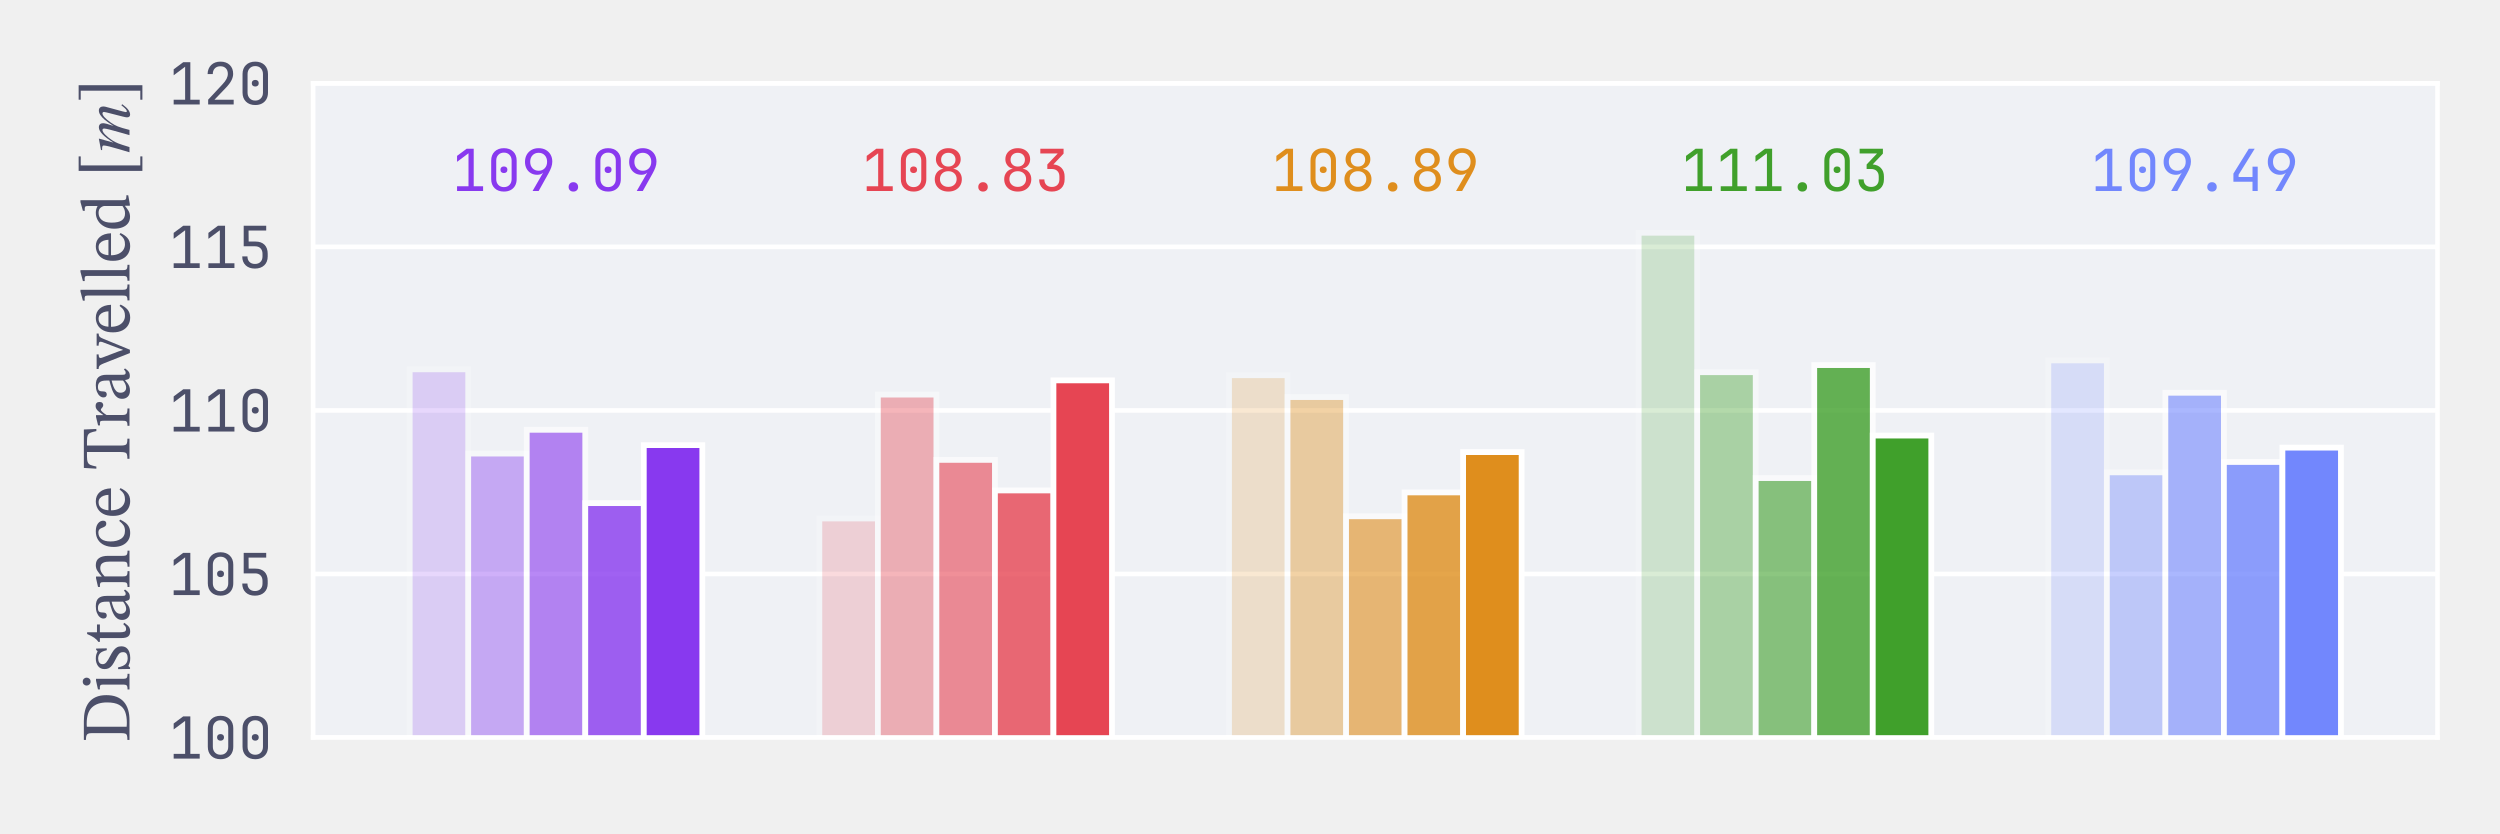
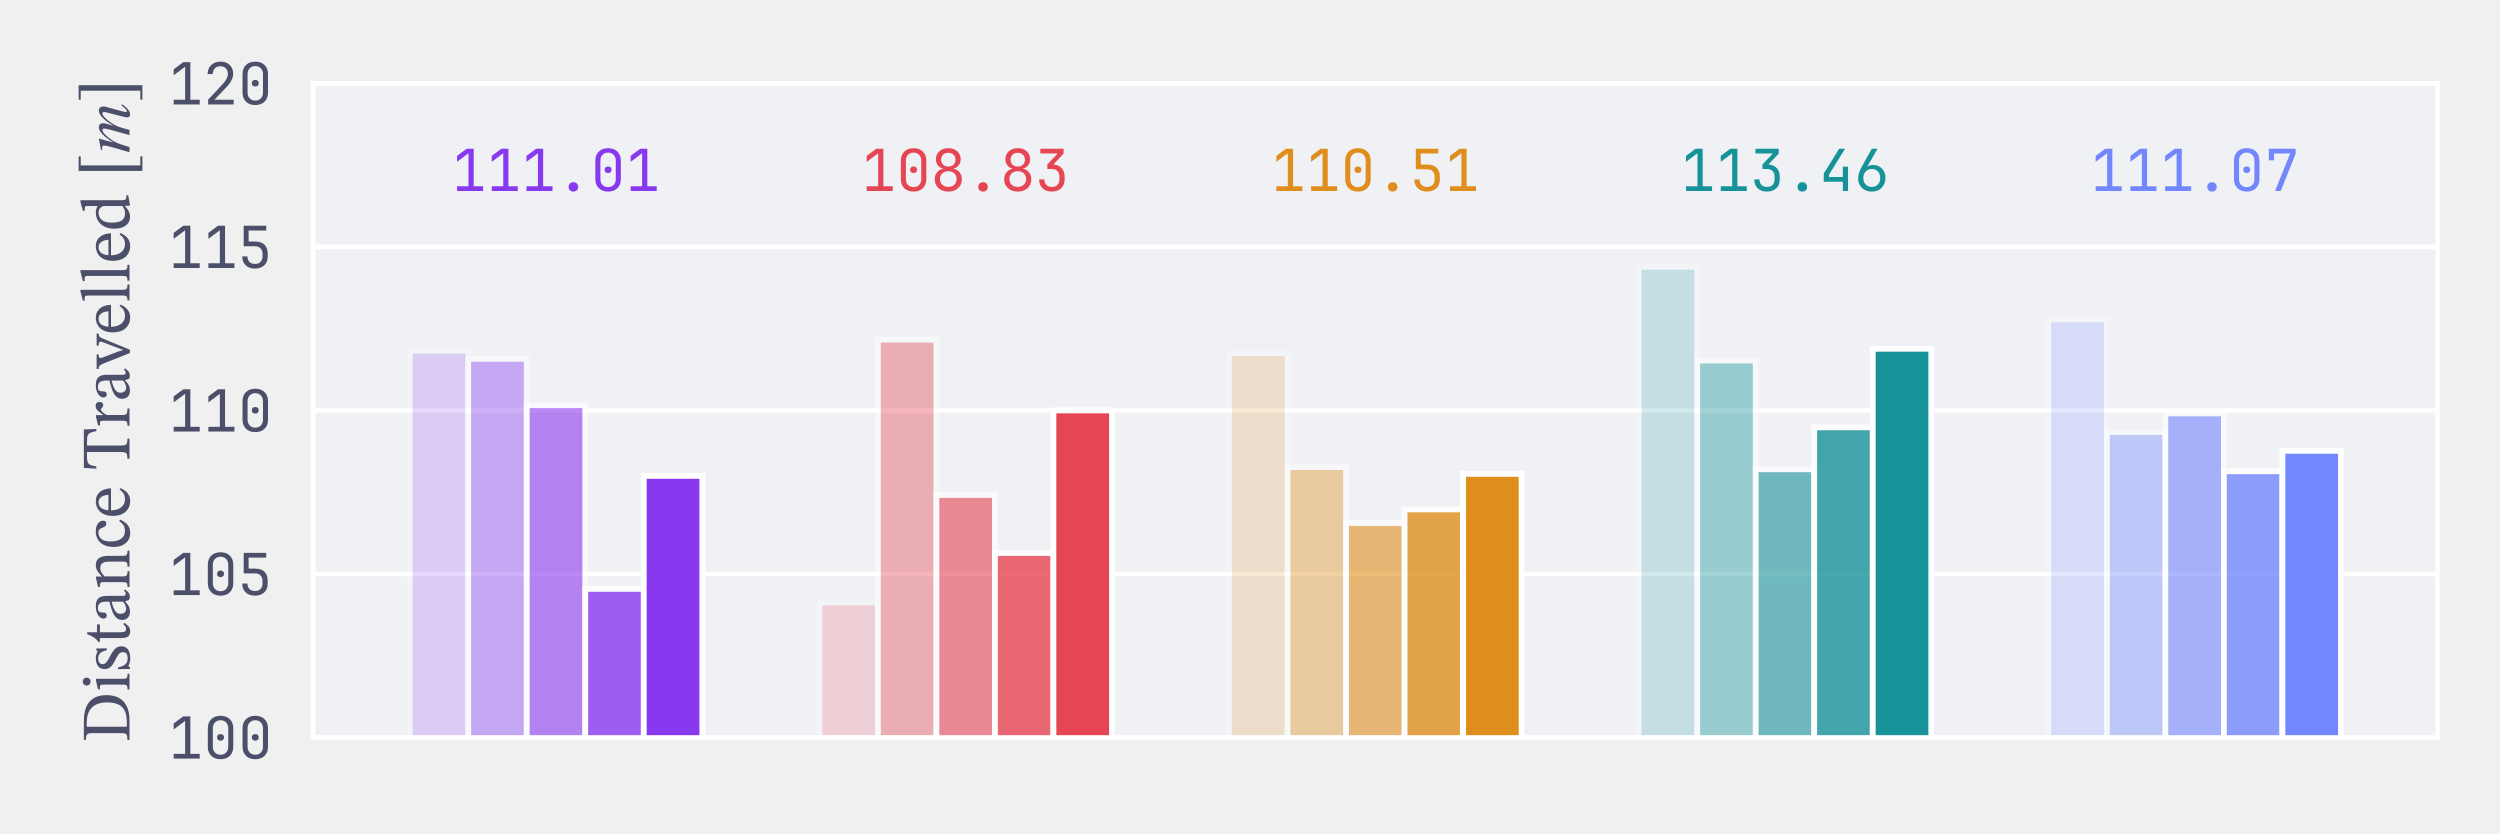
<svg xmlns="http://www.w3.org/2000/svg" xmlns:xlink="http://www.w3.org/1999/xlink" width="432pt" height="144pt" viewBox="0 0 432 144" version="1.1">
  <defs>
    <style type="text/css">*{stroke-linejoin: round; stroke-linecap: butt}</style>
  </defs>
  <g id="figure_1">
    <g id="patch_1">
      <path d="M 0 144 L 432 144 L 432 0 L 0 0 L 0 144 z " style="fill: none" />
    </g>
    <g id="axes_1">
      <g id="patch_2">
        <path d="M 54.11 127.44 L 421.2 127.44 L 421.2 14.4 L 54.11 14.4 z " style="fill: #eff1f5" />
      </g>
      <g id="matplotlib.axis_1" />
      <g id="matplotlib.axis_2">
        <g id="ytick_1">
          <g id="line2d_1">
-             <path d="M 54.11 127.44 L 421.2 127.44 " clip-path="url(#p5a188c0519)" style="fill: none; stroke: #ffffff; stroke-width: 0.8; stroke-linecap: round" />
+             <path d="M 54.11 127.44 L 421.2 127.44 " clip-path="url(#pbda7e65683)" style="fill: none; stroke: #ffffff; stroke-width: 0.8; stroke-linecap: round" />
          </g>
          <g id="text_1">
            <g style="fill: #4c4f69" transform="translate(29.11 131.09) scale(0.1 -0.1)">
              <defs>
                <path id="JetBrainsMonoNFM-Regular-31" d="M 576 0 L 576 525 L 1843 525 L 1843 4173 L 576 3226 L 576 3885 L 1632 4672 L 2419 4672 L 2419 525 L 3456 525 L 3456 0 L 576 0 z " transform="scale(0.015625)" />
                <path id="JetBrainsMonoNFM-Regular-30" d="M 1920 -64 Q 1274 -64 893 310 Q 512 685 512 1312 L 512 3360 Q 512 3987 893 4361 Q 1274 4736 1920 4736 Q 2566 4736 2947 4361 Q 3328 3987 3328 3360 L 3328 1312 Q 3328 896 3155 585 Q 2982 275 2665 105 Q 2349 -64 1920 -64 z M 1920 429 Q 2304 429 2537 675 Q 2771 922 2771 1312 L 2771 3360 Q 2771 3750 2537 3996 Q 2304 4243 1920 4243 Q 1536 4243 1302 3996 Q 1069 3750 1069 3360 L 1069 1312 Q 1069 922 1302 675 Q 1536 429 1920 429 z M 1920 1984 Q 1747 1984 1641 2080 Q 1536 2176 1536 2355 Q 1536 2528 1641 2621 Q 1747 2714 1920 2714 Q 2093 2714 2198 2621 Q 2304 2528 2304 2355 Q 2304 2176 2198 2080 Q 2093 1984 1920 1984 z " transform="scale(0.015625)" />
              </defs>
              <use xlink:href="#JetBrainsMonoNFM-Regular-31" />
              <use xlink:href="#JetBrainsMonoNFM-Regular-30" x="60" />
              <use xlink:href="#JetBrainsMonoNFM-Regular-30" x="120" />
            </g>
          </g>
        </g>
        <g id="ytick_2">
          <g id="line2d_2">
-             <path d="M 54.11 99.18 L 421.2 99.18 " clip-path="url(#p5a188c0519)" style="fill: none; stroke: #ffffff; stroke-width: 0.8; stroke-linecap: round" />
+             <path d="M 54.11 99.18 L 421.2 99.18 " clip-path="url(#pbda7e65683)" style="fill: none; stroke: #ffffff; stroke-width: 0.8; stroke-linecap: round" />
          </g>
          <g id="text_2">
            <g style="fill: #4c4f69" transform="translate(29.11 102.83) scale(0.1 -0.1)">
              <defs>
                <path id="JetBrainsMonoNFM-Regular-35" d="M 1882 -64 Q 1235 -64 857 297 Q 480 659 480 1280 L 1056 1280 Q 1056 896 1280 672 Q 1504 448 1888 448 Q 2272 448 2496 672 Q 2720 896 2720 1280 L 2720 1568 Q 2720 1952 2502 2176 Q 2285 2400 1914 2400 L 640 2400 L 640 4672 L 3130 4672 L 3130 4147 L 1178 4147 L 1190 2925 L 1946 2925 Q 2592 2925 2944 2569 Q 3296 2214 3296 1568 L 3296 1280 Q 3296 659 2915 297 Q 2534 -64 1882 -64 z " transform="scale(0.015625)" />
              </defs>
              <use xlink:href="#JetBrainsMonoNFM-Regular-31" />
              <use xlink:href="#JetBrainsMonoNFM-Regular-30" x="60" />
              <use xlink:href="#JetBrainsMonoNFM-Regular-35" x="120" />
            </g>
          </g>
        </g>
        <g id="ytick_3">
          <g id="line2d_3">
-             <path d="M 54.11 70.92 L 421.2 70.92 " clip-path="url(#p5a188c0519)" style="fill: none; stroke: #ffffff; stroke-width: 0.8; stroke-linecap: round" />
+             <path d="M 54.11 70.92 L 421.2 70.92 " clip-path="url(#pbda7e65683)" style="fill: none; stroke: #ffffff; stroke-width: 0.8; stroke-linecap: round" />
          </g>
          <g id="text_3">
            <g style="fill: #4c4f69" transform="translate(29.11 74.57) scale(0.1 -0.1)">
              <use xlink:href="#JetBrainsMonoNFM-Regular-31" />
              <use xlink:href="#JetBrainsMonoNFM-Regular-31" x="60" />
              <use xlink:href="#JetBrainsMonoNFM-Regular-30" x="120" />
            </g>
          </g>
        </g>
        <g id="ytick_4">
          <g id="line2d_4">
-             <path d="M 54.11 42.66 L 421.2 42.66 " clip-path="url(#p5a188c0519)" style="fill: none; stroke: #ffffff; stroke-width: 0.8; stroke-linecap: round" />
+             <path d="M 54.11 42.66 L 421.2 42.66 " clip-path="url(#pbda7e65683)" style="fill: none; stroke: #ffffff; stroke-width: 0.8; stroke-linecap: round" />
          </g>
          <g id="text_4">
            <g style="fill: #4c4f69" transform="translate(29.11 46.31) scale(0.1 -0.1)">
              <use xlink:href="#JetBrainsMonoNFM-Regular-31" />
              <use xlink:href="#JetBrainsMonoNFM-Regular-31" x="60" />
              <use xlink:href="#JetBrainsMonoNFM-Regular-35" x="120" />
            </g>
          </g>
        </g>
        <g id="ytick_5">
          <g id="line2d_5">
-             <path d="M 54.11 14.4 L 421.2 14.4 " clip-path="url(#p5a188c0519)" style="fill: none; stroke: #ffffff; stroke-width: 0.8; stroke-linecap: round" />
+             <path d="M 54.11 14.4 L 421.2 14.4 " clip-path="url(#pbda7e65683)" style="fill: none; stroke: #ffffff; stroke-width: 0.8; stroke-linecap: round" />
          </g>
          <g id="text_5">
            <g style="fill: #4c4f69" transform="translate(29.11 18.05) scale(0.1 -0.1)">
              <defs>
                <path id="JetBrainsMonoNFM-Regular-32" d="M 550 0 L 550 531 L 2106 2195 Q 2445 2554 2585 2835 Q 2726 3117 2726 3386 Q 2726 3770 2505 3997 Q 2285 4224 1907 4224 Q 1517 4224 1289 3990 Q 1062 3757 1062 3360 L 486 3360 Q 506 3994 890 4365 Q 1274 4736 1907 4736 Q 2554 4736 2934 4371 Q 3315 4006 3315 3379 Q 3315 3046 3132 2675 Q 2950 2304 2509 1843 L 1248 525 L 3373 525 L 3373 0 L 550 0 z " transform="scale(0.015625)" />
              </defs>
              <use xlink:href="#JetBrainsMonoNFM-Regular-31" />
              <use xlink:href="#JetBrainsMonoNFM-Regular-32" x="60" />
              <use xlink:href="#JetBrainsMonoNFM-Regular-30" x="120" />
            </g>
          </g>
        </g>
        <g id="text_6">
          <g style="fill: #4c4f69" transform="translate(22.47 128.28) rotate(-90) scale(0.12 -0.12)">
            <defs>
              <path id="STIXTwoText-44" d="M 2054 0 L 224 0 L 224 192 Q 506 192 640 233 Q 774 275 812 406 Q 851 538 851 794 L 851 3475 Q 851 3712 793 3824 Q 736 3936 601 3974 Q 467 4013 224 4013 L 224 4205 L 1984 4205 Q 2483 4205 2915 4099 Q 3347 3994 3667 3750 Q 3987 3507 4169 3110 Q 4352 2714 4352 2125 Q 4352 1574 4189 1171 Q 4026 768 3722 509 Q 3418 250 2995 125 Q 2573 0 2054 0 z M 1818 243 Q 2400 243 2816 400 Q 3232 557 3456 953 Q 3680 1350 3680 2067 Q 3680 2982 3213 3462 Q 2746 3942 1754 3942 Q 1677 3942 1603 3942 Q 1530 3942 1440 3930 L 1440 262 Q 1536 256 1629 249 Q 1722 243 1818 243 z " transform="scale(0.015625)" />
              <path id="STIXTwoText-69" d="M 1645 0 L 205 0 L 205 179 Q 422 179 515 220 Q 608 262 630 364 Q 653 467 653 646 L 653 2432 Q 653 2637 582 2685 Q 512 2733 371 2733 Q 307 2733 259 2726 Q 211 2720 211 2720 L 211 2906 L 1018 3085 L 1184 3085 L 1184 646 Q 1184 461 1209 358 Q 1235 256 1334 217 Q 1434 179 1645 179 L 1645 0 z M 928 3584 Q 768 3584 665 3693 Q 563 3802 563 3949 Q 563 4096 662 4201 Q 762 4307 928 4307 Q 1094 4307 1193 4201 Q 1293 4096 1293 3949 Q 1293 3802 1193 3693 Q 1094 3584 928 3584 z " transform="scale(0.015625)" />
              <path id="STIXTwoText-73" d="M 269 -51 L 250 1050 L 416 1050 Q 518 557 716 361 Q 915 166 1267 166 Q 1510 166 1664 265 Q 1818 365 1818 589 Q 1818 742 1763 844 Q 1709 947 1555 1052 Q 1402 1158 1101 1306 Q 806 1453 620 1590 Q 435 1728 345 1894 Q 256 2061 256 2298 Q 256 2694 541 2899 Q 826 3104 1235 3104 Q 1478 3104 1632 3049 Q 1786 2995 1907 2938 L 1914 2938 L 2022 3072 L 2150 3072 L 2170 2093 L 1997 2093 Q 1894 2547 1708 2716 Q 1523 2886 1229 2886 Q 1011 2886 860 2784 Q 710 2682 710 2464 Q 710 2278 883 2131 Q 1056 1984 1459 1779 Q 1754 1626 1952 1482 Q 2150 1338 2252 1168 Q 2355 998 2355 762 Q 2355 461 2208 278 Q 2061 96 1814 13 Q 1568 -70 1280 -70 Q 1005 -70 841 -12 Q 678 45 550 96 L 538 96 L 403 -51 L 269 -51 z " transform="scale(0.015625)" />
              <path id="STIXTwoText-74" d="M 1875 576 L 1997 474 Q 1875 301 1769 182 Q 1664 64 1536 0 Q 1408 -64 1203 -64 Q 883 -64 736 125 Q 589 314 589 742 L 589 2726 L 237 2726 L 237 2874 Q 461 3014 624 3254 Q 787 3494 960 3904 L 1120 3904 L 1120 2995 L 1843 2995 L 1843 2726 L 1120 2726 L 1120 922 Q 1120 582 1181 448 Q 1242 314 1427 314 Q 1581 314 1667 378 Q 1754 442 1875 576 z " transform="scale(0.015625)" />
              <path id="STIXTwoText-61" d="M 1005 -45 Q 634 -45 438 160 Q 243 365 243 672 Q 243 928 361 1104 Q 480 1280 675 1401 Q 870 1523 1097 1606 Q 1325 1690 1542 1747 Q 1760 1805 1926 1856 L 1926 2138 Q 1926 2554 1782 2730 Q 1638 2906 1350 2906 Q 1075 2906 998 2790 Q 922 2675 922 2387 Q 922 2240 848 2166 Q 774 2093 640 2093 Q 544 2093 457 2166 Q 371 2240 371 2400 Q 371 2579 508 2739 Q 646 2899 899 3001 Q 1152 3104 1498 3104 Q 2022 3104 2240 2861 Q 2458 2618 2458 2118 L 2458 666 Q 2458 467 2502 409 Q 2547 352 2650 352 Q 2739 352 2812 397 Q 2886 442 2950 512 L 3046 410 Q 2886 179 2742 73 Q 2598 -32 2355 -32 Q 2131 -32 2064 96 Q 1997 224 1965 461 L 1926 538 L 1926 1645 Q 1638 1574 1382 1478 Q 1126 1382 966 1228 Q 806 1075 806 826 Q 806 589 934 448 Q 1062 307 1267 307 Q 1434 307 1616 390 Q 1798 474 1971 627 L 2022 397 L 1946 397 Q 1798 269 1660 166 Q 1523 64 1366 9 Q 1210 -45 1005 -45 z " transform="scale(0.015625)" />
              <path id="STIXTwoText-6e" d="M 3552 0 L 2074 0 L 2074 179 Q 2304 179 2403 220 Q 2502 262 2524 364 Q 2547 467 2547 646 L 2547 1805 Q 2547 2189 2460 2381 Q 2374 2573 2240 2633 Q 2106 2694 1958 2694 Q 1773 2694 1625 2620 Q 1478 2547 1360 2444 Q 1242 2342 1139 2253 L 1094 2566 L 1190 2566 Q 1453 2797 1686 2950 Q 1920 3104 2221 3104 Q 2656 3104 2867 2809 Q 3078 2515 3078 1965 L 3078 646 Q 3078 467 3107 364 Q 3136 262 3238 220 Q 3341 179 3552 179 L 3552 0 z M 1670 0 L 205 0 L 205 179 Q 422 179 515 220 Q 608 262 630 364 Q 653 467 653 646 L 653 2445 Q 653 2618 582 2672 Q 512 2726 384 2726 Q 301 2726 256 2720 Q 211 2714 211 2714 L 211 2899 L 1024 3085 L 1171 3085 L 1165 2496 L 1184 2362 L 1184 646 Q 1184 467 1209 364 Q 1235 262 1337 220 Q 1440 179 1670 179 L 1670 0 z " transform="scale(0.015625)" />
              <path id="STIXTwoText-63" d="M 2611 947 L 2733 858 Q 2611 602 2454 390 Q 2298 179 2067 57 Q 1837 -64 1491 -64 Q 1094 -64 806 128 Q 518 320 364 662 Q 211 1005 211 1446 Q 211 1952 380 2323 Q 550 2694 873 2899 Q 1197 3104 1658 3104 Q 2112 3104 2371 2905 Q 2630 2707 2630 2426 Q 2630 2285 2563 2211 Q 2496 2138 2362 2138 Q 2221 2138 2147 2211 Q 2074 2285 2029 2393 Q 1984 2502 1936 2611 Q 1888 2720 1801 2793 Q 1715 2867 1549 2867 Q 1158 2867 937 2582 Q 717 2298 717 1747 Q 717 1165 957 790 Q 1197 416 1690 416 Q 2003 416 2198 544 Q 2394 672 2611 947 z " transform="scale(0.015625)" />
              <path id="STIXTwoText-65" d="M 1581 -64 Q 1197 -64 886 118 Q 576 301 397 656 Q 218 1011 218 1523 Q 218 2061 400 2409 Q 582 2758 889 2931 Q 1197 3104 1568 3104 Q 2093 3104 2413 2739 Q 2733 2374 2758 1702 L 678 1702 L 672 1939 L 2157 1939 Q 2150 2176 2073 2384 Q 1997 2592 1849 2720 Q 1702 2848 1472 2848 Q 1101 2848 915 2557 Q 730 2266 730 1734 Q 730 1293 870 998 Q 1011 704 1241 560 Q 1472 416 1734 416 Q 1997 416 2160 486 Q 2323 557 2438 669 Q 2554 781 2656 915 L 2778 826 Q 2694 646 2585 483 Q 2477 320 2339 198 Q 2202 77 2016 6 Q 1830 -64 1581 -64 z " transform="scale(0.015625)" />
              <path id="STIXTwoText-20" transform="scale(0.015625)" />
              <path id="STIXTwoText-54" d="M 2861 0 L 1005 0 L 1005 192 Q 1274 192 1408 233 Q 1542 275 1587 412 Q 1632 550 1632 838 L 1632 3917 L 1222 3917 Q 870 3917 694 3846 Q 518 3776 441 3590 Q 365 3405 294 3053 L 96 3053 L 166 4205 L 3706 4205 L 3757 3053 L 3558 3053 Q 3488 3405 3411 3590 Q 3334 3776 3161 3846 Q 2989 3917 2630 3917 L 2227 3917 L 2227 838 Q 2227 550 2272 412 Q 2317 275 2451 233 Q 2586 192 2861 192 L 2861 0 z " transform="scale(0.015625)" />
              <path id="STIXTwoText-72" d="M 1786 0 L 186 0 L 186 186 Q 397 186 496 221 Q 595 256 624 349 Q 653 442 653 621 L 653 2381 Q 653 2554 624 2640 Q 595 2726 422 2726 Q 326 2726 275 2720 Q 224 2714 224 2714 L 224 2893 L 1018 3085 L 1171 3085 L 1171 2426 L 1190 2426 Q 1357 2662 1485 2816 Q 1613 2970 1737 3046 Q 1862 3123 2016 3123 Q 2202 3123 2294 3027 Q 2387 2931 2387 2765 Q 2387 2586 2300 2502 Q 2214 2419 2106 2419 Q 2003 2419 1923 2473 Q 1843 2528 1785 2582 Q 1728 2637 1690 2637 Q 1581 2637 1440 2470 Q 1299 2304 1184 2112 L 1184 653 Q 1184 454 1235 352 Q 1286 250 1417 218 Q 1549 186 1786 186 L 1786 0 z " transform="scale(0.015625)" />
              <path id="STIXTwoText-76" d="M 1696 -38 L 1389 -38 L 435 2374 Q 352 2573 288 2672 Q 224 2771 141 2806 Q 58 2842 -83 2842 L -83 3027 L 1267 3027 L 1267 2842 Q 1082 2842 1008 2800 Q 934 2758 934 2682 Q 934 2618 953 2560 Q 973 2502 998 2432 L 1542 1005 L 1664 621 L 1702 621 L 1837 1011 L 2387 2458 Q 2394 2483 2413 2537 Q 2432 2592 2432 2669 Q 2432 2778 2336 2810 Q 2240 2842 2067 2842 L 2067 3027 L 3187 3027 L 3187 2842 Q 3002 2842 2902 2755 Q 2803 2669 2707 2419 L 1696 -38 z " transform="scale(0.015625)" />
              <path id="STIXTwoText-6c" d="M 1664 0 L 192 0 L 192 186 Q 403 186 499 227 Q 595 269 617 368 Q 640 467 640 646 L 640 3859 Q 640 4058 566 4096 Q 493 4134 371 4134 Q 288 4134 227 4128 Q 166 4122 166 4122 L 166 4294 L 1011 4518 L 1171 4518 L 1171 646 Q 1171 461 1200 361 Q 1229 262 1331 224 Q 1434 186 1664 186 L 1664 0 z " transform="scale(0.015625)" />
              <path id="STIXTwoText-64" d="M 1306 -51 Q 947 -51 700 141 Q 454 333 332 662 Q 211 992 211 1402 Q 211 1933 409 2313 Q 608 2694 944 2899 Q 1280 3104 1683 3104 Q 1837 3104 1987 3065 Q 2138 3027 2278 2950 L 2304 2950 L 2304 3789 Q 2304 4000 2256 4064 Q 2208 4128 2022 4128 Q 1978 4128 1917 4121 Q 1856 4115 1856 4115 L 1856 4294 L 2662 4518 L 2835 4518 L 2835 685 Q 2835 435 2905 361 Q 2976 288 3155 288 L 3290 288 L 3290 115 L 2470 -32 L 2323 -32 L 2323 410 L 2298 410 Q 2118 250 1872 99 Q 1626 -51 1306 -51 z M 1606 410 Q 1830 410 1984 470 Q 2138 531 2304 646 L 2304 2336 Q 2266 2534 2118 2691 Q 1971 2848 1670 2848 Q 1267 2848 1017 2553 Q 768 2259 768 1651 Q 768 992 982 701 Q 1197 410 1606 410 z " transform="scale(0.015625)" />
              <path id="STIXTwoText-5b" d="M 1920 -1190 L 582 -1190 L 582 4685 L 1920 4685 L 1920 4493 L 1088 4493 L 1088 -998 L 1920 -998 L 1920 -1190 z " transform="scale(0.015625)" />
              <path id="STIXGeneral-Italic-6d" d="M 4506 672 L 4474 627 Q 3981 -58 3552 -58 Q 3296 -58 3296 237 Q 3296 333 3379 659 L 3750 2112 Q 3795 2291 3795 2355 Q 3795 2413 3756 2451 Q 3718 2490 3667 2490 Q 3366 2490 2829 1741 Q 2592 1408 2457 1072 Q 2323 736 2138 0 L 1658 0 L 1830 595 Q 2266 2099 2266 2330 Q 2266 2490 2125 2490 Q 1965 2490 1702 2237 Q 1440 1984 1171 1574 Q 1011 1325 899 1043 Q 787 762 557 0 L 77 0 L 352 922 Q 704 2093 704 2381 Q 704 2522 442 2522 L 282 2522 L 282 2624 L 1318 2822 L 1338 2810 L 966 1472 Q 1798 2822 2374 2822 Q 2560 2822 2659 2720 Q 2758 2618 2758 2438 Q 2758 2195 2502 1466 Q 2842 2003 3069 2275 Q 3296 2547 3526 2694 Q 3731 2822 3930 2822 Q 4102 2822 4201 2710 Q 4301 2598 4301 2419 Q 4301 2336 4282 2240 L 3846 634 Q 3782 390 3782 346 Q 3782 243 3859 243 Q 4000 243 4275 582 L 4410 749 L 4506 672 z " transform="scale(0.015625)" />
              <path id="STIXTwoText-5d" d="M 1638 -1190 L 301 -1190 L 301 -998 L 1133 -998 L 1133 4493 L 301 4493 L 301 4685 L 1638 4685 L 1638 -1190 z " transform="scale(0.015625)" />
            </defs>
            <use xlink:href="#STIXTwoText-44" transform="translate(0 0.796875)" />
            <use xlink:href="#STIXTwoText-69" transform="translate(72.99998 0.796875)" />
            <use xlink:href="#STIXTwoText-73" transform="translate(101.5 0.796875)" />
            <use xlink:href="#STIXTwoText-74" transform="translate(141 0.796875)" />
            <use xlink:href="#STIXTwoText-61" transform="translate(172.4999 0.796875)" />
            <use xlink:href="#STIXTwoText-6e" transform="translate(220.4999 0.796875)" />
            <use xlink:href="#STIXTwoText-63" transform="translate(278.0999 0.796875)" />
            <use xlink:href="#STIXTwoText-65" transform="translate(322.6999 0.796875)" />
            <use xlink:href="#STIXTwoText-20" transform="translate(369.0999 0.796875)" />
            <use xlink:href="#STIXTwoText-54" transform="translate(392.5999 0.796875)" />
            <use xlink:href="#STIXTwoText-72" transform="translate(452.8999 0.796875)" />
            <use xlink:href="#STIXTwoText-61" transform="translate(490.8999 0.796875)" />
            <use xlink:href="#STIXTwoText-76" transform="translate(538.8998 0.796875)" />
            <use xlink:href="#STIXTwoText-65" transform="translate(586.9998 0.796875)" />
            <use xlink:href="#STIXTwoText-6c" transform="translate(633.3998 0.796875)" />
            <use xlink:href="#STIXTwoText-6c" transform="translate(661.6998 0.796875)" />
            <use xlink:href="#STIXTwoText-65" transform="translate(689.9998 0.796875)" />
            <use xlink:href="#STIXTwoText-64" transform="translate(736.3998 0.796875)" />
            <use xlink:href="#STIXTwoText-20" transform="translate(790.2998 0.796875)" />
            <use xlink:href="#STIXTwoText-5b" transform="translate(813.7998 0.796875)" />
            <use xlink:href="#STIXGeneral-Italic-6d" transform="translate(848.4998 0.796875)" />
            <use xlink:href="#STIXTwoText-5d" transform="translate(920.6998 0.796875)" />
          </g>
        </g>
      </g>
      <g id="patch_3">
-         <path d="M 70.796 692.64 L 80.909 692.64 L 80.909 63.818 L 70.796 63.818 z " clip-path="url(#p5a188c0519)" style="fill: #8839ef; opacity: 0.2; stroke: #ffffff; stroke-linejoin: miter" />
+         <path d="M 70.796 692.64 L 80.909 692.64 L 80.909 60.62 L 70.796 60.62 z " clip-path="url(#pbda7e65683)" style="fill: #8839ef; opacity: 0.2; stroke: #ffffff; stroke-linejoin: miter" />
      </g>
      <g id="patch_4">
-         <path d="M 80.909 692.64 L 91.021 692.64 L 91.021 78.378 L 80.909 78.378 z " clip-path="url(#p5a188c0519)" style="fill: #8839ef; opacity: 0.4; stroke: #ffffff; stroke-linejoin: miter" />
+         <path d="M 80.909 692.64 L 91.021 692.64 L 91.021 62.006 L 80.909 62.006 z " clip-path="url(#pbda7e65683)" style="fill: #8839ef; opacity: 0.4; stroke: #ffffff; stroke-linejoin: miter" />
      </g>
      <g id="patch_5">
-         <path d="M 91.021 692.64 L 101.134 692.64 L 101.134 74.268 L 91.021 74.268 z " clip-path="url(#p5a188c0519)" style="fill: #8839ef; opacity: 0.6; stroke: #ffffff; stroke-linejoin: miter" />
+         <path d="M 91.021 692.64 L 101.134 692.64 L 101.134 70.023 L 91.021 70.023 z " clip-path="url(#pbda7e65683)" style="fill: #8839ef; opacity: 0.6; stroke: #ffffff; stroke-linejoin: miter" />
      </g>
      <g id="patch_6">
-         <path d="M 101.134 692.64 L 111.247 692.64 L 111.247 86.94 L 101.134 86.94 z " clip-path="url(#p5a188c0519)" style="fill: #8839ef; opacity: 0.8; stroke: #ffffff; stroke-linejoin: miter" />
+         <path d="M 101.134 692.64 L 111.247 692.64 L 111.247 101.762 L 101.134 101.762 z " clip-path="url(#pbda7e65683)" style="fill: #8839ef; opacity: 0.8; stroke: #ffffff; stroke-linejoin: miter" />
      </g>
      <g id="patch_7">
-         <path d="M 111.247 692.64 L 121.359 692.64 L 121.359 76.919 L 111.247 76.919 z " clip-path="url(#p5a188c0519)" style="fill: #8839ef; stroke: #ffffff; stroke-linejoin: miter" />
+         <path d="M 111.247 692.64 L 121.359 692.64 L 121.359 82.231 L 111.247 82.231 z " clip-path="url(#pbda7e65683)" style="fill: #8839ef; stroke: #ffffff; stroke-linejoin: miter" />
      </g>
      <g id="patch_8">
-         <path d="M 141.585 692.64 L 151.697 692.64 L 151.697 89.594 L 141.585 89.594 z " clip-path="url(#p5a188c0519)" style="fill: #e64553; opacity: 0.2; stroke: #ffffff; stroke-linejoin: miter" />
+         <path d="M 141.585 692.64 L 151.697 692.64 L 151.697 104.105 L 141.585 104.105 z " clip-path="url(#pbda7e65683)" style="fill: #e64553; opacity: 0.2; stroke: #ffffff; stroke-linejoin: miter" />
      </g>
      <g id="patch_9">
-         <path d="M 151.697 692.64 L 161.81 692.64 L 161.81 68.187 L 151.697 68.187 z " clip-path="url(#p5a188c0519)" style="fill: #e64553; opacity: 0.4; stroke: #ffffff; stroke-linejoin: miter" />
+         <path d="M 151.697 692.64 L 161.81 692.64 L 161.81 58.693 L 151.697 58.693 z " clip-path="url(#pbda7e65683)" style="fill: #e64553; opacity: 0.4; stroke: #ffffff; stroke-linejoin: miter" />
      </g>
      <g id="patch_10">
-         <path d="M 161.81 692.64 L 171.923 692.64 L 171.923 79.468 L 161.81 79.468 z " clip-path="url(#p5a188c0519)" style="fill: #e64553; opacity: 0.6; stroke: #ffffff; stroke-linejoin: miter" />
+         <path d="M 161.81 692.64 L 171.923 692.64 L 171.923 85.535 L 161.81 85.535 z " clip-path="url(#pbda7e65683)" style="fill: #e64553; opacity: 0.6; stroke: #ffffff; stroke-linejoin: miter" />
      </g>
      <g id="patch_11">
-         <path d="M 171.923 692.64 L 182.035 692.64 L 182.035 84.748 L 171.923 84.748 z " clip-path="url(#p5a188c0519)" style="fill: #e64553; opacity: 0.8; stroke: #ffffff; stroke-linejoin: miter" />
+         <path d="M 171.923 692.64 L 182.035 692.64 L 182.035 95.556 L 171.923 95.556 z " clip-path="url(#pbda7e65683)" style="fill: #e64553; opacity: 0.8; stroke: #ffffff; stroke-linejoin: miter" />
      </g>
      <g id="patch_12">
-         <path d="M 182.035 692.64 L 192.148 692.64 L 192.148 65.725 L 182.035 65.725 z " clip-path="url(#p5a188c0519)" style="fill: #e64553; stroke: #ffffff; stroke-linejoin: miter" />
+         <path d="M 182.035 692.64 L 192.148 692.64 L 192.148 70.922 L 182.035 70.922 z " clip-path="url(#pbda7e65683)" style="fill: #e64553; stroke: #ffffff; stroke-linejoin: miter" />
      </g>
      <g id="patch_13">
-         <path d="M 212.373 692.64 L 222.486 692.64 L 222.486 64.84 L 212.373 64.84 z " clip-path="url(#p5a188c0519)" style="fill: #df8e1d; opacity: 0.2; stroke: #ffffff; stroke-linejoin: miter" />
+         <path d="M 212.373 692.64 L 222.486 692.64 L 222.486 61.03 L 212.373 61.03 z " clip-path="url(#pbda7e65683)" style="fill: #df8e1d; opacity: 0.2; stroke: #ffffff; stroke-linejoin: miter" />
      </g>
      <g id="patch_14">
-         <path d="M 222.486 692.64 L 232.599 692.64 L 232.599 68.614 L 222.486 68.614 z " clip-path="url(#p5a188c0519)" style="fill: #df8e1d; opacity: 0.4; stroke: #ffffff; stroke-linejoin: miter" />
+         <path d="M 222.486 692.64 L 232.599 692.64 L 232.599 80.716 L 222.486 80.716 z " clip-path="url(#pbda7e65683)" style="fill: #df8e1d; opacity: 0.4; stroke: #ffffff; stroke-linejoin: miter" />
      </g>
      <g id="patch_15">
-         <path d="M 232.599 692.64 L 242.711 692.64 L 242.711 89.213 L 232.599 89.213 z " clip-path="url(#p5a188c0519)" style="fill: #df8e1d; opacity: 0.6; stroke: #ffffff; stroke-linejoin: miter" />
+         <path d="M 232.599 692.64 L 242.711 692.64 L 242.711 90.384 L 232.599 90.384 z " clip-path="url(#pbda7e65683)" style="fill: #df8e1d; opacity: 0.6; stroke: #ffffff; stroke-linejoin: miter" />
      </g>
      <g id="patch_16">
-         <path d="M 242.711 692.64 L 252.824 692.64 L 252.824 85.089 L 242.711 85.089 z " clip-path="url(#p5a188c0519)" style="fill: #df8e1d; opacity: 0.8; stroke: #ffffff; stroke-linejoin: miter" />
+         <path d="M 242.711 692.64 L 252.824 692.64 L 252.824 88.031 L 242.711 88.031 z " clip-path="url(#pbda7e65683)" style="fill: #df8e1d; opacity: 0.8; stroke: #ffffff; stroke-linejoin: miter" />
      </g>
      <g id="patch_17">
-         <path d="M 252.824 692.64 L 262.937 692.64 L 262.937 78.125 L 252.824 78.125 z " clip-path="url(#p5a188c0519)" style="fill: #df8e1d; stroke: #ffffff; stroke-linejoin: miter" />
+         <path d="M 252.824 692.64 L 262.937 692.64 L 262.937 81.894 L 252.824 81.894 z " clip-path="url(#pbda7e65683)" style="fill: #df8e1d; stroke: #ffffff; stroke-linejoin: miter" />
      </g>
      <g id="patch_18">
-         <path d="M 283.162 692.64 L 293.275 692.64 L 293.275 40.22 L 283.162 40.22 z " clip-path="url(#p5a188c0519)" style="fill: #40a02b; opacity: 0.2; stroke: #ffffff; stroke-linejoin: miter" />
+         <path d="M 283.162 692.64 L 293.275 692.64 L 293.275 46.093 L 283.162 46.093 z " clip-path="url(#pbda7e65683)" style="fill: #179299; opacity: 0.2; stroke: #ffffff; stroke-linejoin: miter" />
      </g>
      <g id="patch_19">
-         <path d="M 293.275 692.64 L 303.387 692.64 L 303.387 64.317 L 293.275 64.317 z " clip-path="url(#p5a188c0519)" style="fill: #40a02b; opacity: 0.4; stroke: #ffffff; stroke-linejoin: miter" />
+         <path d="M 293.275 692.64 L 303.387 692.64 L 303.387 62.304 L 293.275 62.304 z " clip-path="url(#pbda7e65683)" style="fill: #179299; opacity: 0.4; stroke: #ffffff; stroke-linejoin: miter" />
      </g>
      <g id="patch_20">
-         <path d="M 303.387 692.64 L 313.5 692.64 L 313.5 82.61 L 303.387 82.61 z " clip-path="url(#p5a188c0519)" style="fill: #40a02b; opacity: 0.6; stroke: #ffffff; stroke-linejoin: miter" />
+         <path d="M 303.387 692.64 L 313.5 692.64 L 313.5 81.095 L 303.387 81.095 z " clip-path="url(#pbda7e65683)" style="fill: #179299; opacity: 0.6; stroke: #ffffff; stroke-linejoin: miter" />
      </g>
      <g id="patch_21">
-         <path d="M 313.5 692.64 L 323.613 692.64 L 323.613 63.086 L 313.5 63.086 z " clip-path="url(#p5a188c0519)" style="fill: #40a02b; opacity: 0.8; stroke: #ffffff; stroke-linejoin: miter" />
+         <path d="M 313.5 692.64 L 323.613 692.64 L 323.613 73.846 L 313.5 73.846 z " clip-path="url(#pbda7e65683)" style="fill: #179299; opacity: 0.8; stroke: #ffffff; stroke-linejoin: miter" />
      </g>
      <g id="patch_22">
-         <path d="M 323.613 692.64 L 333.725 692.64 L 333.725 75.27 L 323.613 75.27 z " clip-path="url(#p5a188c0519)" style="fill: #40a02b; stroke: #ffffff; stroke-linejoin: miter" />
+         <path d="M 323.613 692.64 L 333.725 692.64 L 333.725 60.272 L 323.613 60.272 z " clip-path="url(#pbda7e65683)" style="fill: #179299; stroke: #ffffff; stroke-linejoin: miter" />
      </g>
      <g id="patch_23">
-         <path d="M 353.951 692.64 L 364.063 692.64 L 364.063 62.279 L 353.951 62.279 z " clip-path="url(#p5a188c0519)" style="fill: #7287fd; opacity: 0.2; stroke: #ffffff; stroke-linejoin: miter" />
+         <path d="M 353.951 692.64 L 364.063 692.64 L 364.063 55.202 L 353.951 55.202 z " clip-path="url(#pbda7e65683)" style="fill: #7287fd; opacity: 0.2; stroke: #ffffff; stroke-linejoin: miter" />
      </g>
      <g id="patch_24">
-         <path d="M 364.063 692.64 L 374.176 692.64 L 374.176 81.621 L 364.063 81.621 z " clip-path="url(#p5a188c0519)" style="fill: #7287fd; opacity: 0.4; stroke: #ffffff; stroke-linejoin: miter" />
+         <path d="M 364.063 692.64 L 374.176 692.64 L 374.176 74.66 L 364.063 74.66 z " clip-path="url(#pbda7e65683)" style="fill: #7287fd; opacity: 0.4; stroke: #ffffff; stroke-linejoin: miter" />
      </g>
      <g id="patch_25">
-         <path d="M 374.176 692.64 L 384.289 692.64 L 384.289 67.869 L 374.176 67.869 z " clip-path="url(#p5a188c0519)" style="fill: #7287fd; opacity: 0.6; stroke: #ffffff; stroke-linejoin: miter" />
+         <path d="M 374.176 692.64 L 384.289 692.64 L 384.289 71.436 L 374.176 71.436 z " clip-path="url(#pbda7e65683)" style="fill: #7287fd; opacity: 0.6; stroke: #ffffff; stroke-linejoin: miter" />
      </g>
      <g id="patch_26">
-         <path d="M 384.289 692.64 L 394.401 692.64 L 394.401 79.83 L 384.289 79.83 z " clip-path="url(#p5a188c0519)" style="fill: #7287fd; opacity: 0.8; stroke: #ffffff; stroke-linejoin: miter" />
+         <path d="M 384.289 692.64 L 394.401 692.64 L 394.401 81.438 L 384.289 81.438 z " clip-path="url(#pbda7e65683)" style="fill: #7287fd; opacity: 0.8; stroke: #ffffff; stroke-linejoin: miter" />
      </g>
      <g id="patch_27">
-         <path d="M 394.401 692.64 L 404.514 692.64 L 404.514 77.355 L 394.401 77.355 z " clip-path="url(#p5a188c0519)" style="fill: #7287fd; stroke: #ffffff; stroke-linejoin: miter" />
+         <path d="M 394.401 692.64 L 404.514 692.64 L 404.514 77.906 L 394.401 77.906 z " clip-path="url(#pbda7e65683)" style="fill: #7287fd; stroke: #ffffff; stroke-linejoin: miter" />
      </g>
      <g id="patch_28">
        <path d="M 54.11 127.44 L 54.11 14.4 " style="fill: none; stroke: #ffffff; stroke-width: 0.8; stroke-linejoin: miter; stroke-linecap: square" />
      </g>
      <g id="patch_29">
        <path d="M 421.2 127.44 L 421.2 14.4 " style="fill: none; stroke: #ffffff; stroke-width: 0.8; stroke-linejoin: miter; stroke-linecap: square" />
      </g>
      <g id="patch_30">
        <path d="M 54.11 127.44 L 421.2 127.44 " style="fill: none; stroke: #ffffff; stroke-width: 0.8; stroke-linejoin: miter; stroke-linecap: square" />
      </g>
      <g id="patch_31">
        <path d="M 54.11 14.4 L 421.2 14.4 " style="fill: none; stroke: #ffffff; stroke-width: 0.8; stroke-linejoin: miter; stroke-linecap: square" />
      </g>
      <g id="text_7">
        <g style="fill: #8839ef" transform="translate(78.07759 33.004) scale(0.1 -0.1)">
          <defs>
-             <path id="JetBrainsMonoNFM-Regular-39" d="M 1248 0 L 2400 2003 L 2381 2016 Q 2317 1914 2144 1853 Q 1971 1792 1766 1792 Q 1363 1792 1059 1974 Q 755 2157 582 2477 Q 410 2797 410 3219 Q 410 3674 602 4013 Q 794 4352 1133 4544 Q 1472 4736 1914 4736 Q 2368 4736 2707 4547 Q 3046 4358 3238 4022 Q 3430 3686 3430 3245 Q 3430 2938 3315 2614 Q 3200 2291 3002 1939 L 1920 0 L 1248 0 z M 1920 2240 Q 2336 2240 2595 2515 Q 2854 2790 2854 3232 Q 2854 3674 2595 3949 Q 2336 4224 1920 4224 Q 1504 4224 1245 3949 Q 986 3674 986 3232 Q 986 2790 1245 2515 Q 1504 2240 1920 2240 z " transform="scale(0.015625)" />
            <path id="JetBrainsMonoNFM-Regular-2e" d="M 1920 -64 Q 1683 -64 1539 77 Q 1395 218 1395 442 Q 1395 678 1539 825 Q 1683 973 1920 973 Q 2157 973 2301 825 Q 2445 678 2445 442 Q 2445 218 2301 77 Q 2157 -64 1920 -64 z " transform="scale(0.015625)" />
          </defs>
          <use xlink:href="#JetBrainsMonoNFM-Regular-31" />
-           <use xlink:href="#JetBrainsMonoNFM-Regular-30" x="60" />
-           <use xlink:href="#JetBrainsMonoNFM-Regular-39" x="120" />
+           <use xlink:href="#JetBrainsMonoNFM-Regular-31" x="60" />
+           <use xlink:href="#JetBrainsMonoNFM-Regular-31" x="120" />
          <use xlink:href="#JetBrainsMonoNFM-Regular-2e" x="180" />
          <use xlink:href="#JetBrainsMonoNFM-Regular-30" x="240" />
-           <use xlink:href="#JetBrainsMonoNFM-Regular-39" x="300" />
+           <use xlink:href="#JetBrainsMonoNFM-Regular-31" x="300" />
        </g>
      </g>
      <g id="text_8">
        <g style="fill: #e64553" transform="translate(148.8663 33.004) scale(0.1 -0.1)">
          <defs>
            <path id="JetBrainsMonoNFM-Regular-38" d="M 1920 -64 Q 1478 -64 1139 109 Q 800 282 611 592 Q 422 902 422 1306 Q 422 1747 675 2067 Q 928 2387 1350 2458 L 1350 2477 Q 986 2560 768 2845 Q 550 3130 550 3501 Q 550 3866 723 4144 Q 896 4422 1206 4579 Q 1517 4736 1920 4736 Q 2330 4736 2637 4579 Q 2944 4422 3117 4144 Q 3290 3866 3290 3501 Q 3290 3130 3072 2845 Q 2854 2560 2490 2477 L 2490 2458 Q 2912 2387 3165 2067 Q 3418 1747 3418 1306 Q 3418 902 3229 592 Q 3040 282 2704 109 Q 2368 -64 1920 -64 z M 1920 2701 Q 2278 2701 2496 2912 Q 2714 3123 2714 3462 Q 2714 3802 2496 4013 Q 2278 4224 1920 4224 Q 1568 4224 1347 4013 Q 1126 3802 1126 3462 Q 1126 3123 1347 2912 Q 1568 2701 1920 2701 z M 1920 454 Q 2330 454 2586 694 Q 2842 934 2842 1318 Q 2842 1709 2586 1949 Q 2330 2189 1920 2189 Q 1510 2189 1254 1949 Q 998 1709 998 1318 Q 998 934 1254 694 Q 1510 454 1920 454 z " transform="scale(0.015625)" />
            <path id="JetBrainsMonoNFM-Regular-33" d="M 1850 -64 Q 1203 -64 825 297 Q 448 659 448 1280 L 1024 1280 Q 1024 896 1248 672 Q 1472 448 1856 448 Q 2240 448 2464 672 Q 2688 896 2688 1280 L 2688 1600 Q 2688 1984 2464 2208 Q 2240 2432 1856 2432 L 1350 2432 L 1350 2931 L 2496 4147 L 576 4147 L 576 4672 L 3149 4672 L 3149 4134 L 2022 2938 Q 2598 2893 2931 2537 Q 3264 2182 3264 1600 L 3264 1280 Q 3264 659 2883 297 Q 2502 -64 1850 -64 z " transform="scale(0.015625)" />
          </defs>
          <use xlink:href="#JetBrainsMonoNFM-Regular-31" />
          <use xlink:href="#JetBrainsMonoNFM-Regular-30" x="60" />
          <use xlink:href="#JetBrainsMonoNFM-Regular-38" x="120" />
          <use xlink:href="#JetBrainsMonoNFM-Regular-2e" x="180" />
          <use xlink:href="#JetBrainsMonoNFM-Regular-38" x="240" />
          <use xlink:href="#JetBrainsMonoNFM-Regular-33" x="300" />
        </g>
      </g>
      <g id="text_9">
        <g style="fill: #df8e1d" transform="translate(219.655 33.004) scale(0.1 -0.1)">
          <use xlink:href="#JetBrainsMonoNFM-Regular-31" />
-           <use xlink:href="#JetBrainsMonoNFM-Regular-30" x="60" />
-           <use xlink:href="#JetBrainsMonoNFM-Regular-38" x="120" />
-           <use xlink:href="#JetBrainsMonoNFM-Regular-2e" x="180" />
-           <use xlink:href="#JetBrainsMonoNFM-Regular-38" x="240" />
-           <use xlink:href="#JetBrainsMonoNFM-Regular-39" x="300" />
+           <use xlink:href="#JetBrainsMonoNFM-Regular-31" x="60" />
+           <use xlink:href="#JetBrainsMonoNFM-Regular-30" x="120" />
+           <use xlink:href="#JetBrainsMonoNFM-Regular-2e" x="180" />
+           <use xlink:href="#JetBrainsMonoNFM-Regular-35" x="240" />
+           <use xlink:href="#JetBrainsMonoNFM-Regular-31" x="300" />
        </g>
      </g>
      <g id="text_10">
-         <g style="fill: #40a02b" transform="translate(290.4437 33.004) scale(0.1 -0.1)">
-           <use xlink:href="#JetBrainsMonoNFM-Regular-31" />
-           <use xlink:href="#JetBrainsMonoNFM-Regular-31" x="60" />
-           <use xlink:href="#JetBrainsMonoNFM-Regular-31" x="120" />
-           <use xlink:href="#JetBrainsMonoNFM-Regular-2e" x="180" />
-           <use xlink:href="#JetBrainsMonoNFM-Regular-30" x="240" />
-           <use xlink:href="#JetBrainsMonoNFM-Regular-33" x="300" />
+         <g style="fill: #179299" transform="translate(290.4437 33.004) scale(0.1 -0.1)">
+           <defs>
+             <path id="JetBrainsMonoNFM-Regular-34" d="M 2560 0 L 2560 1024 L 448 1024 L 448 1926 L 2150 4672 L 2803 4672 L 1024 1798 L 1024 1549 L 2560 1549 L 2560 2688 L 3136 2688 L 3136 0 L 2560 0 z " transform="scale(0.015625)" />
+             <path id="JetBrainsMonoNFM-Regular-36" d="M 1926 -64 Q 1478 -64 1136 125 Q 794 314 602 650 Q 410 986 410 1427 Q 410 1734 525 2057 Q 640 2381 838 2733 L 1920 4672 L 2560 4672 L 1408 2669 L 1427 2656 Q 1510 2765 1676 2822 Q 1843 2880 2042 2880 Q 2458 2880 2768 2697 Q 3078 2515 3254 2195 Q 3430 1875 3430 1453 Q 3430 1005 3238 662 Q 3046 320 2710 128 Q 2374 -64 1926 -64 z M 1920 448 Q 2336 448 2595 723 Q 2854 998 2854 1440 Q 2854 1882 2595 2157 Q 2336 2432 1920 2432 Q 1504 2432 1245 2157 Q 986 1882 986 1440 Q 986 998 1245 723 Q 1504 448 1920 448 z " transform="scale(0.015625)" />
+           </defs>
+           <use xlink:href="#JetBrainsMonoNFM-Regular-31" />
+           <use xlink:href="#JetBrainsMonoNFM-Regular-31" x="60" />
+           <use xlink:href="#JetBrainsMonoNFM-Regular-33" x="120" />
+           <use xlink:href="#JetBrainsMonoNFM-Regular-2e" x="180" />
+           <use xlink:href="#JetBrainsMonoNFM-Regular-34" x="240" />
+           <use xlink:href="#JetBrainsMonoNFM-Regular-36" x="300" />
        </g>
      </g>
      <g id="text_11">
        <g style="fill: #7287fd" transform="translate(361.2324 33.004) scale(0.1 -0.1)">
          <defs>
-             <path id="JetBrainsMonoNFM-Regular-34" d="M 2560 0 L 2560 1024 L 448 1024 L 448 1926 L 2150 4672 L 2803 4672 L 1024 1798 L 1024 1549 L 2560 1549 L 2560 2688 L 3136 2688 L 3136 0 L 2560 0 z " transform="scale(0.015625)" />
-           </defs>
-           <use xlink:href="#JetBrainsMonoNFM-Regular-31" />
-           <use xlink:href="#JetBrainsMonoNFM-Regular-30" x="60" />
-           <use xlink:href="#JetBrainsMonoNFM-Regular-39" x="120" />
-           <use xlink:href="#JetBrainsMonoNFM-Regular-2e" x="180" />
-           <use xlink:href="#JetBrainsMonoNFM-Regular-34" x="240" />
-           <use xlink:href="#JetBrainsMonoNFM-Regular-39" x="300" />
+             <path id="JetBrainsMonoNFM-Regular-37" d="M 1216 0 L 2880 4147 L 1101 4147 L 1101 3392 L 525 3392 L 525 4672 L 3494 4672 L 3494 4134 L 1843 0 L 1216 0 z " transform="scale(0.015625)" />
+           </defs>
+           <use xlink:href="#JetBrainsMonoNFM-Regular-31" />
+           <use xlink:href="#JetBrainsMonoNFM-Regular-31" x="60" />
+           <use xlink:href="#JetBrainsMonoNFM-Regular-31" x="120" />
+           <use xlink:href="#JetBrainsMonoNFM-Regular-2e" x="180" />
+           <use xlink:href="#JetBrainsMonoNFM-Regular-30" x="240" />
+           <use xlink:href="#JetBrainsMonoNFM-Regular-37" x="300" />
        </g>
      </g>
    </g>
  </g>
  <defs>
-     <clipPath id="p5a188c0519">
+     <clipPath id="pbda7e65683">
      <rect x="54.11" y="14.4" width="367.09" height="113.04" />
    </clipPath>
  </defs>
</svg>
